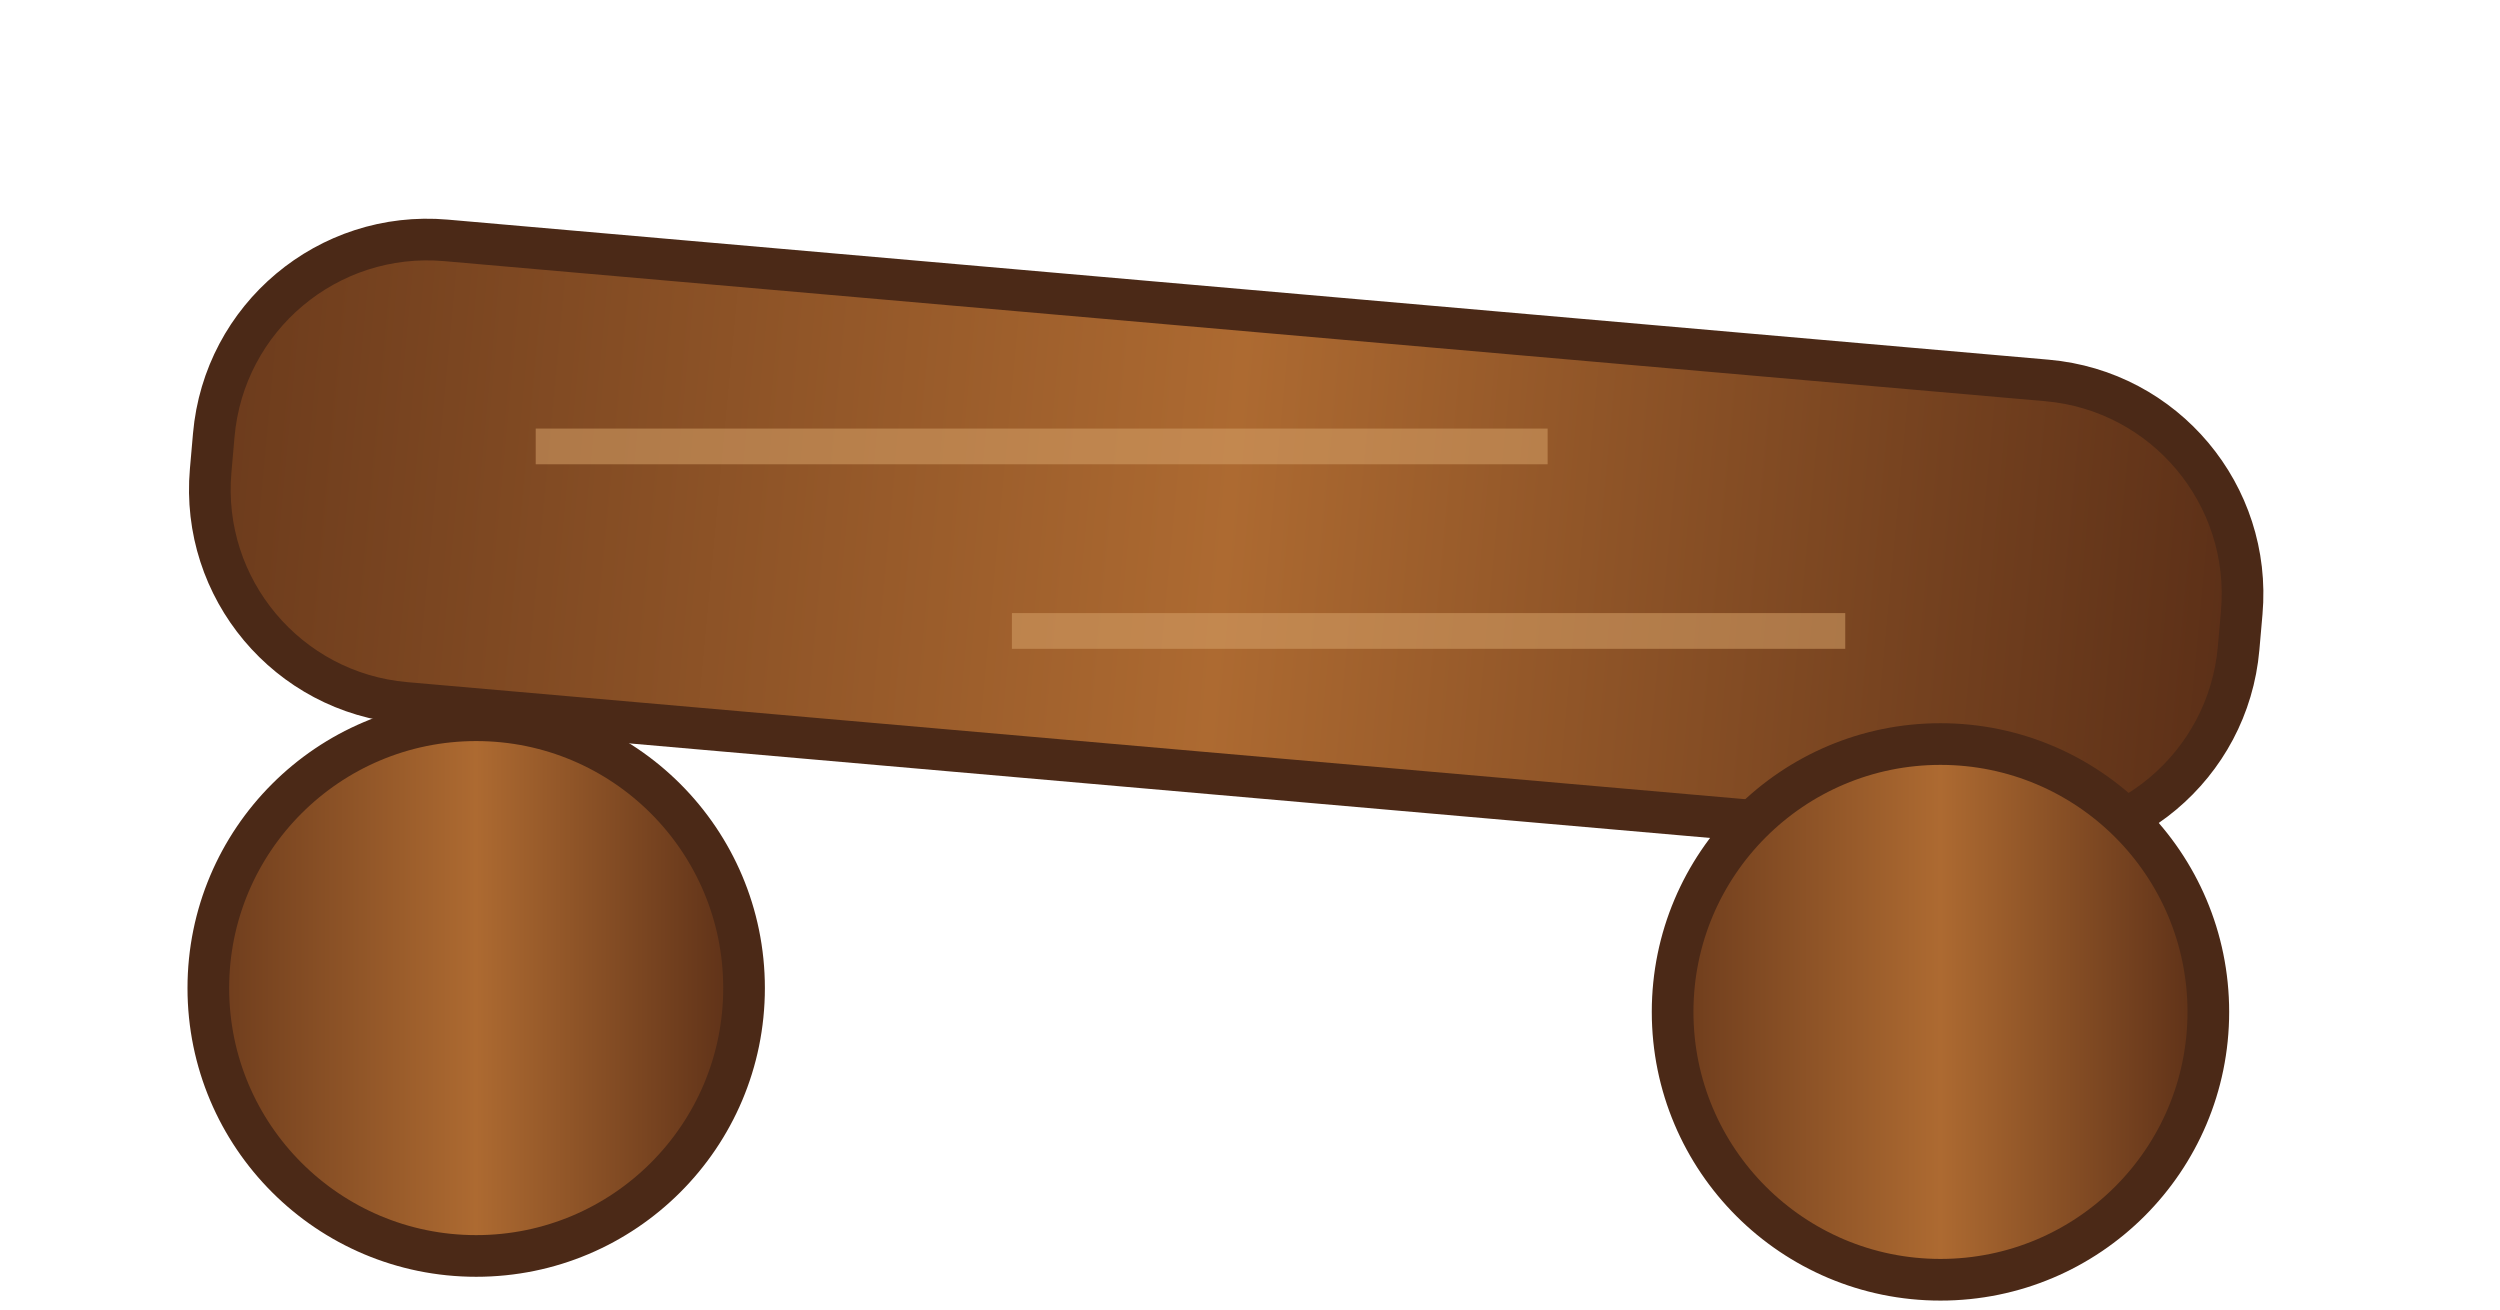
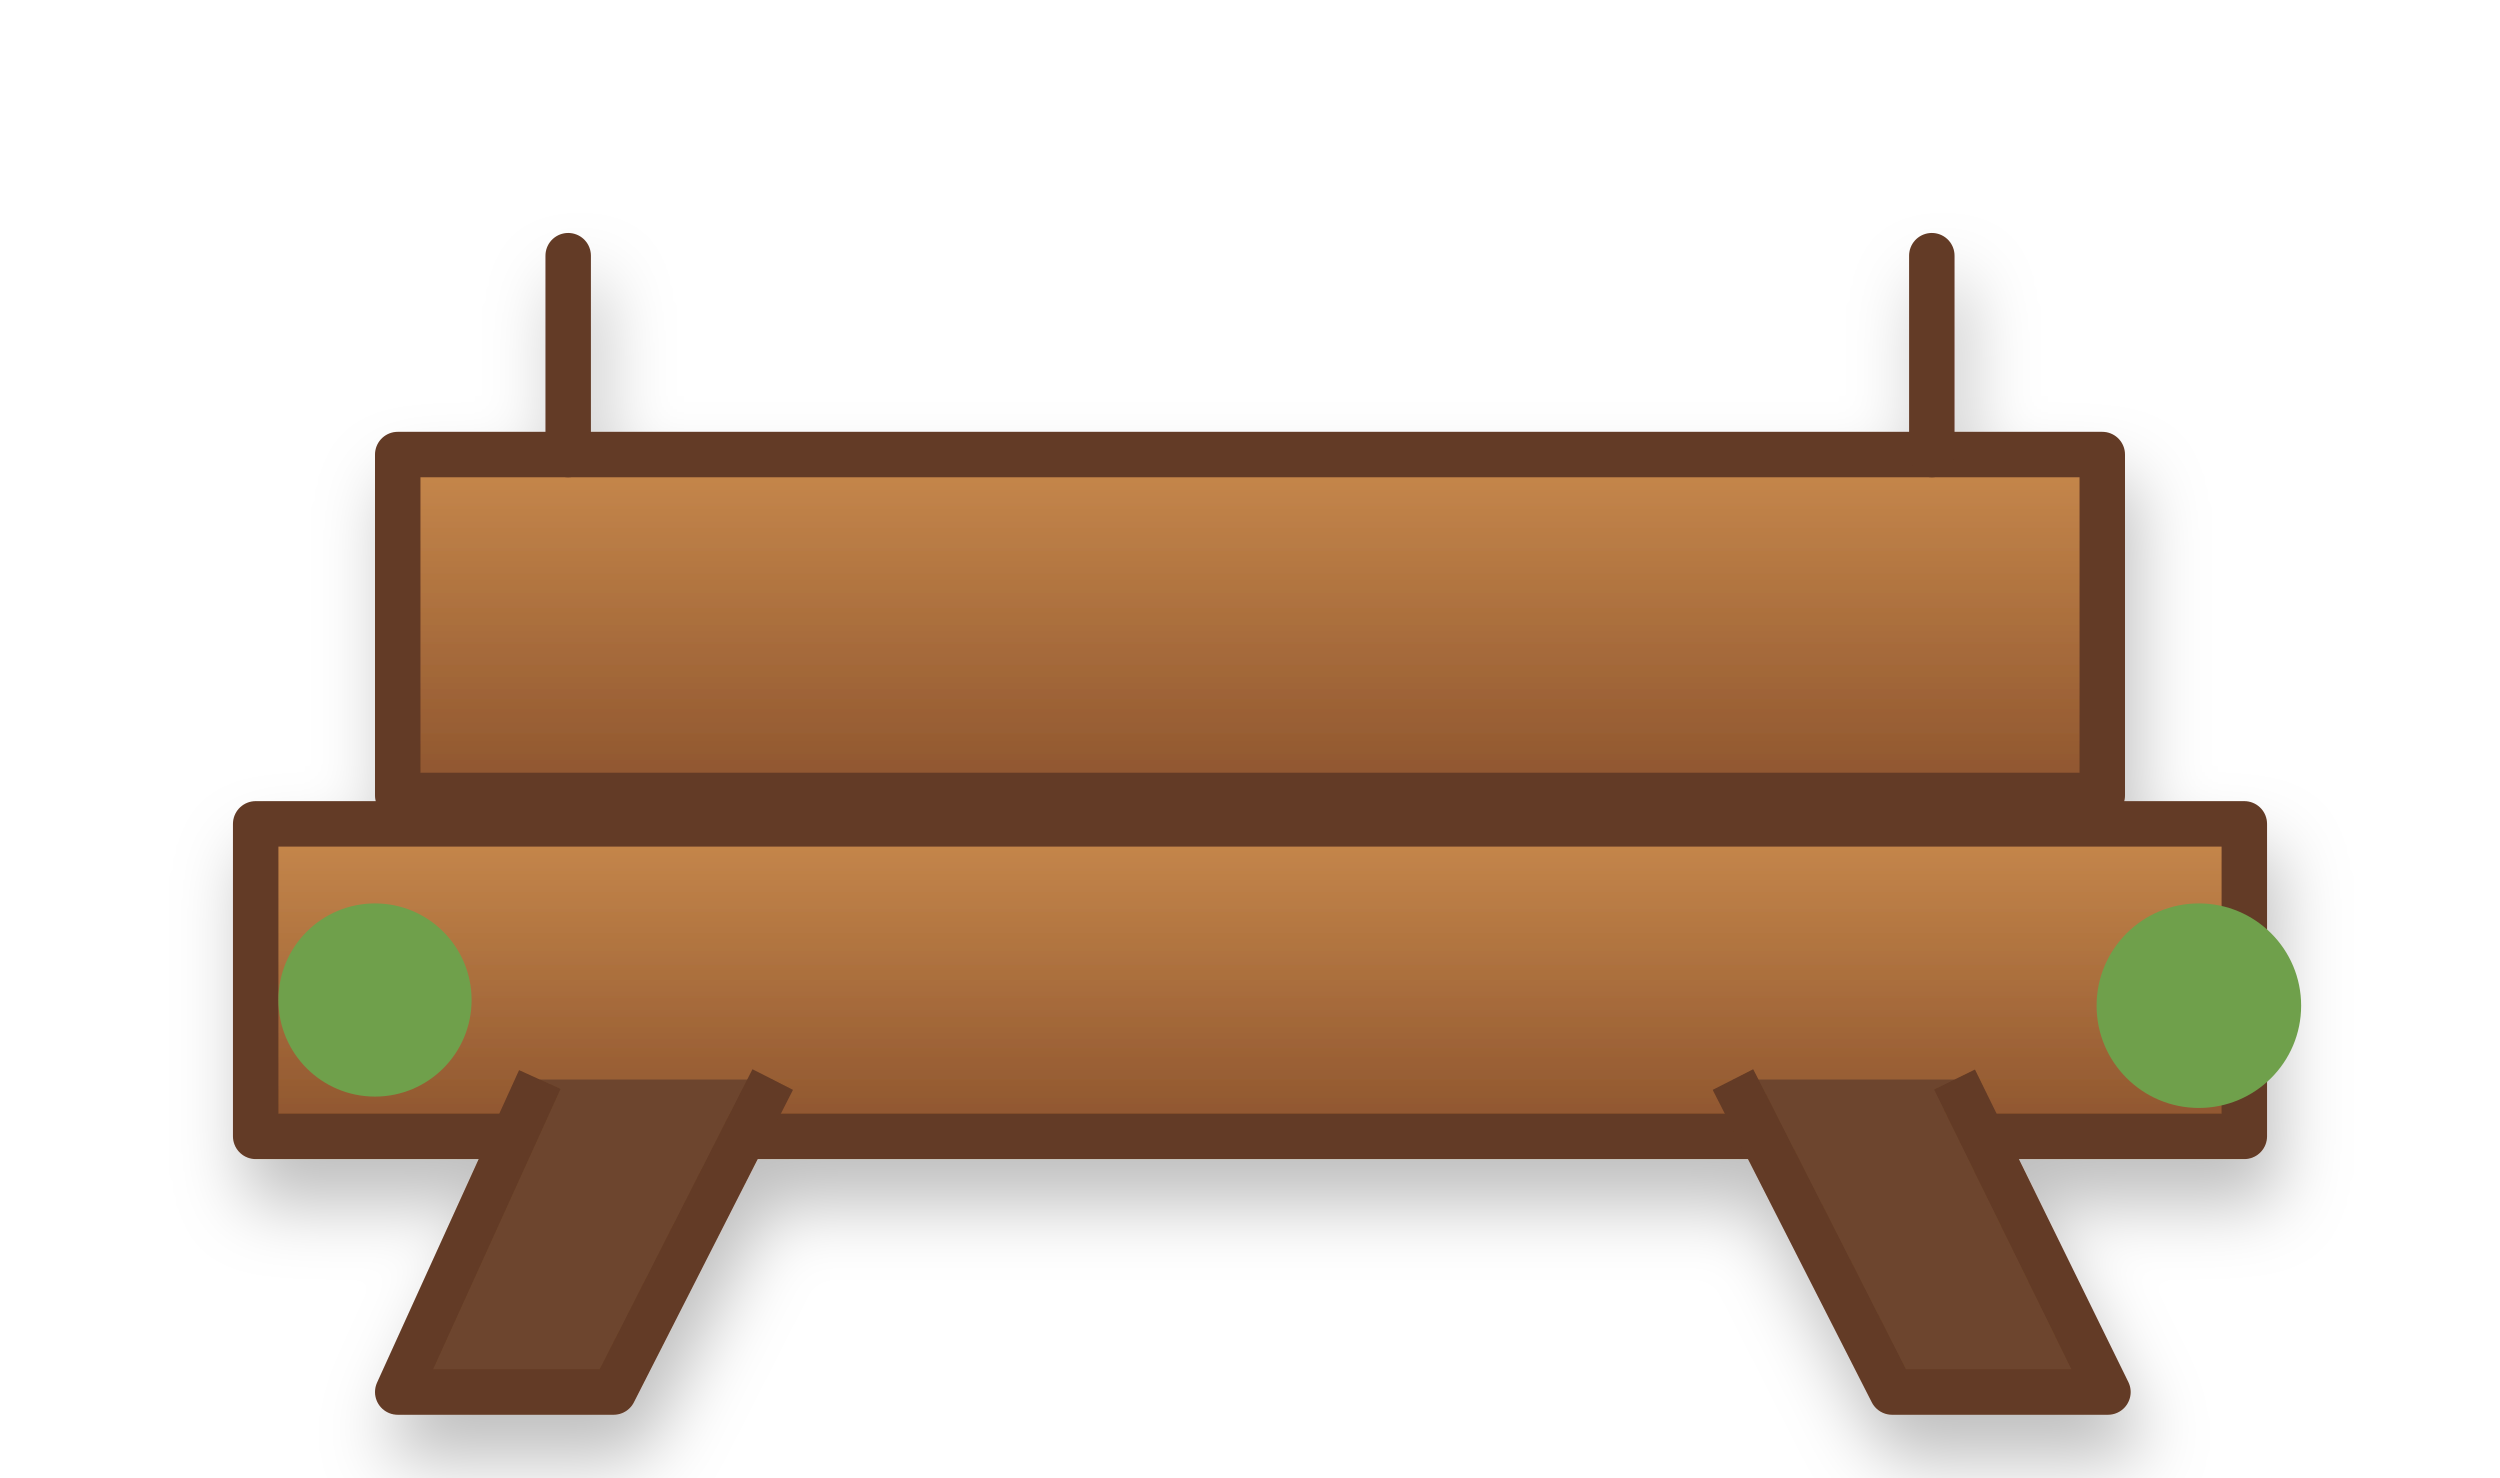
- <svg xmlns="http://www.w3.org/2000/svg" viewBox="0 0 420 220">
+ <svg xmlns="http://www.w3.org/2000/svg" viewBox="0 0 440 260">
  <defs>
-     <linearGradient id="w" x1="0" x2="1">
-       <stop stop-color="#6c3b1c" />
-       <stop offset=".5" stop-color="#ad6a31" />
-       <stop offset="1" stop-color="#5b2f17" />
+     <linearGradient id="wood" x2="0" y2="1">
+       <stop stop-color="#c8894c" />
+       <stop offset="1" stop-color="#8d542e" />
    </linearGradient>
+     <filter id="d">
+       <feDropShadow dy="8" stdDeviation="6" flood-opacity=".25" />
+     </filter>
  </defs>
-   <g fill="url(#w)" stroke="#4b2917" stroke-width="7">
-     <rect x="35" y="52" width="342" height="78" rx="36" transform="rotate(5 206 91)" />
-     <circle cx="80" cy="166" r="45" />
-     <circle cx="326" cy="170" r="45" />
+   <g filter="url(#d)" stroke="#633a25" stroke-width="8" stroke-linejoin="round">
+     <path d="M70 80h300v60H70z" rx="20" fill="url(#wood)" />
+     <path d="M45 145h350v55H45z" fill="url(#wood)" />
+     <path d="M95 190l-25 55h38l28-55M344 190l27 55h-38l-28-55" fill="#6d452d" />
+     <path d="M100 80v-35M340 80v-35" stroke-linecap="round" />
  </g>
-   <g stroke="#d6a167" stroke-width="6" opacity=".55">
-     <path d="M90 75h170M170 106h140" />
+   <g fill="#6fa04b">
+     <circle cx="66" cy="176" r="17" />
+     <circle cx="387" cy="177" r="18" />
  </g>
</svg>
